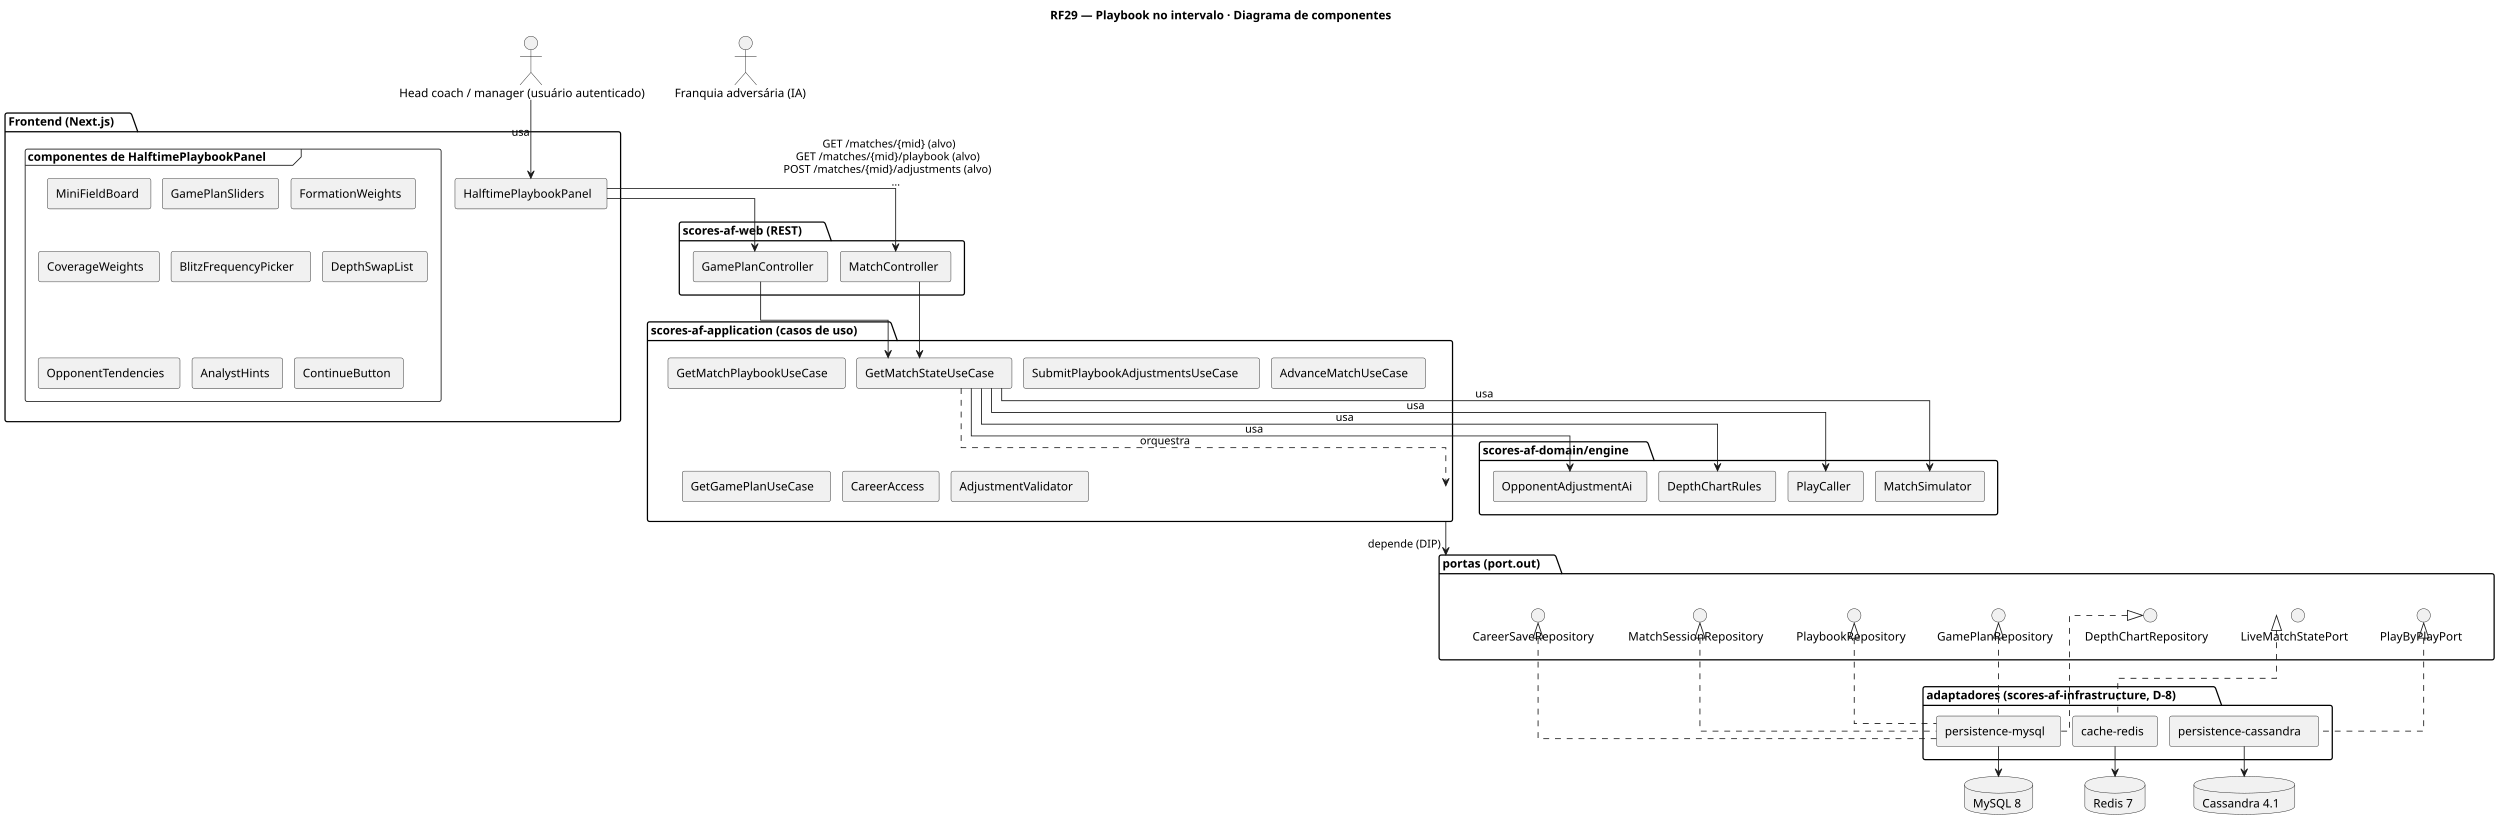
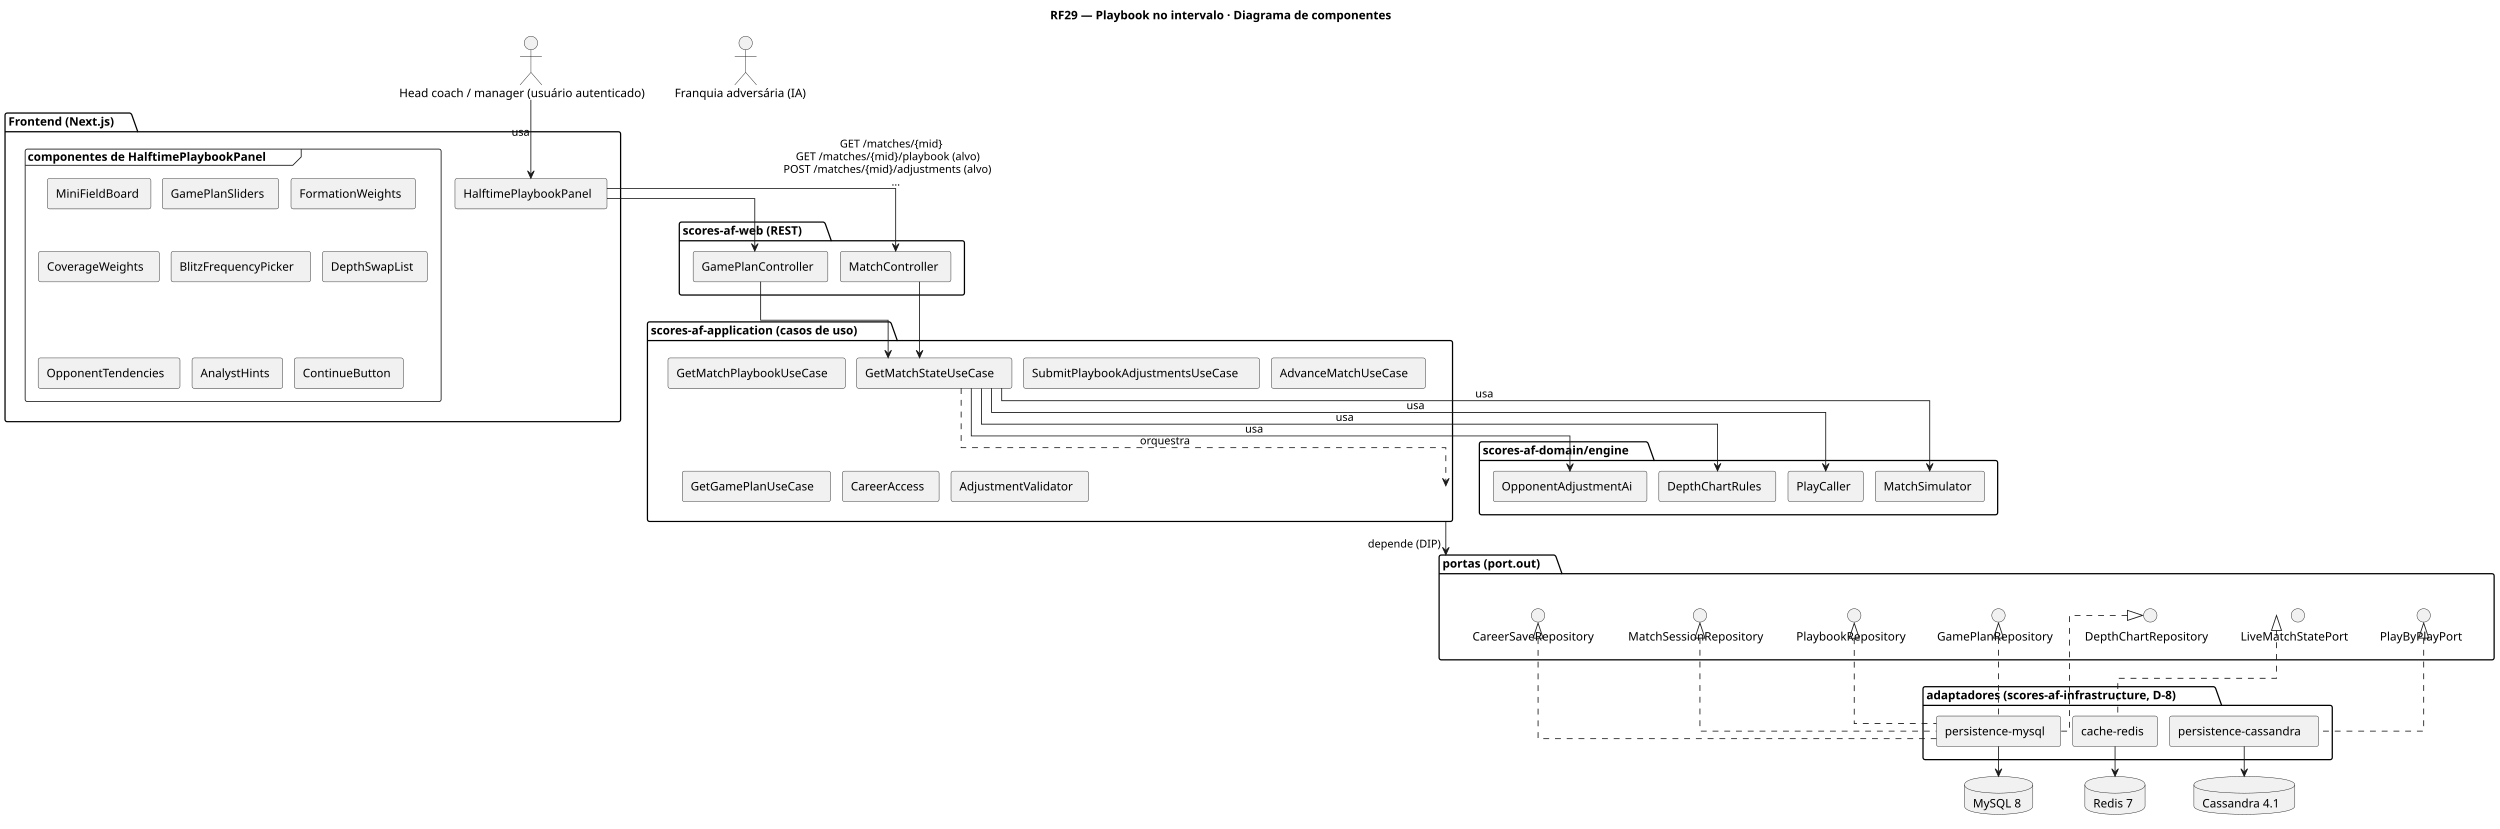
<svg xmlns="http://www.w3.org/2000/svg" contentStyleType="text/css" data-diagram-type="DESCRIPTION" height="988px" preserveAspectRatio="none" style="width:2981px;height:988px;background:#FFFFFF;" version="1.1" viewBox="0 0 2981 988" width="2981px" zoomAndPan="magnify">
  <defs />
  <g>
    <g class="title" data-source-line="1">
      <text fill="#000000" font-family="sans-serif" font-size="14" font-weight="bold" lengthAdjust="spacing" textLength="462.656" x="1252.172" y="22.995">RF29 — Playbook no intervalo · Diagrama de componentes</text>
    </g>
    <g class="cluster" data-entity="pkg_fe" data-source-line="8" data-uid="ent0004" id="cluster_pkg_fe">
      <path d="M8.5,134.797 L154.784,134.797 A3.75,3.75 0 0 1 157.284,137.297 L164.284,157.094 L737.5,157.094 A2.5,2.5 0 0 1 740,159.594 L740,500.297 A2.5,2.5 0 0 1 737.5,502.797 L8.5,502.797 A2.5,2.5 0 0 1 6,500.297 L6,137.297 A2.5,2.5 0 0 1 8.5,134.797" fill="none" style="stroke:#000000;stroke-width:1.5;" />
      <line style="stroke:#000000;stroke-width:1.5;" x1="6" x2="164.284" y1="157.094" y2="157.094" />
      <text fill="#000000" font-family="sans-serif" font-size="14" font-weight="bold" lengthAdjust="spacing" textLength="145.284" x="10" y="149.792">Frontend (Next.js)</text>
    </g>
    <g class="cluster" data-entity="pkg_fe_sub" data-source-line="10" data-uid="ent0006" id="cluster_pkg_fe_sub">
      <rect fill="none" height="301" rx="2.5" ry="2.5" style="stroke:#181818;stroke-width:1;" width="496" x="30" y="177.797" />
      <path d="M359.156,177.797 L359.156,187.094 L349.156,197.094 L30,197.094" fill="none" style="stroke:#181818;stroke-width:1;" />
      <text fill="#000000" font-family="sans-serif" font-size="14" font-weight="bold" lengthAdjust="spacing" textLength="319.156" x="33" y="191.792">componentes de HalftimePlaybookPanel</text>
    </g>
    <g class="cluster" data-entity="pkg_web" data-source-line="22" data-uid="ent0016" id="cluster_pkg_web">
      <path d="M812.5,264.797 L981.739,264.797 A3.75,3.75 0 0 1 984.239,267.297 L991.239,287.094 L1147.5,287.094 A2.5,2.5 0 0 1 1150,289.594 L1150,349.297 A2.5,2.5 0 0 1 1147.5,351.797 L812.5,351.797 A2.5,2.5 0 0 1 810,349.297 L810,267.297 A2.5,2.5 0 0 1 812.5,264.797" fill="none" style="stroke:#000000;stroke-width:1.5;" />
      <line style="stroke:#000000;stroke-width:1.5;" x1="810" x2="991.239" y1="287.094" y2="287.094" />
      <text fill="#000000" font-family="sans-serif" font-size="14" font-weight="bold" lengthAdjust="spacing" textLength="168.239" x="814" y="279.792">scores-af-web (REST)</text>
    </g>
    <g class="cluster" data-entity="pkg_app" data-source-line="26" data-uid="ent0019" id="cluster_pkg_app">
      <path d="M774.5,383.797 L1060.436,383.797 A3.75,3.75 0 0 1 1062.936,386.297 L1069.936,406.094 L1729.5,406.094 A2.5,2.5 0 0 1 1732,408.594 L1732,619.297 A2.5,2.5 0 0 1 1729.5,621.797 L774.5,621.797 A2.5,2.5 0 0 1 772,619.297 L772,386.297 A2.5,2.5 0 0 1 774.5,383.797" fill="none" style="stroke:#000000;stroke-width:1.5;" />
      <line style="stroke:#000000;stroke-width:1.5;" x1="772" x2="1069.936" y1="406.094" y2="406.094" />
      <text fill="#000000" font-family="sans-serif" font-size="14" font-weight="bold" lengthAdjust="spacing" textLength="284.935" x="776" y="398.792">scores-af-application (casos de uso)</text>
    </g>
    <g class="cluster" data-entity="pkg_eng" data-source-line="35" data-uid="ent0027" id="cluster_pkg_eng">
      <path d="M1766.5,526.797 L1962.939,526.797 A3.75,3.75 0 0 1 1965.439,529.297 L1972.439,549.094 L2379.5,549.094 A2.5,2.5 0 0 1 2382,551.594 L2382,611.297 A2.5,2.5 0 0 1 2379.5,613.797 L1766.5,613.797 A2.5,2.5 0 0 1 1764,611.297 L1764,529.297 A2.5,2.5 0 0 1 1766.5,526.797" fill="none" style="stroke:#000000;stroke-width:1.5;" />
      <line style="stroke:#000000;stroke-width:1.5;" x1="1764" x2="1972.439" y1="549.094" y2="549.094" />
      <text fill="#000000" font-family="sans-serif" font-size="14" font-weight="bold" lengthAdjust="spacing" textLength="195.44" x="1768" y="541.792">scores-af-domain/engine</text>
    </g>
    <g class="cluster" data-entity="pkg_ports" data-source-line="41" data-uid="ent0032" id="cluster_pkg_ports">
      <path d="M1718.5,661.797 L1853.02,661.797 A3.75,3.75 0 0 1 1855.52,664.297 L1862.52,684.094 L2971.5,684.094 A2.5,2.5 0 0 1 2974,686.594 L2974,784.297 A2.5,2.5 0 0 1 2971.5,786.797 L1718.5,786.797 A2.5,2.5 0 0 1 1716,784.297 L1716,664.297 A2.5,2.5 0 0 1 1718.5,661.797" fill="none" style="stroke:#000000;stroke-width:1.5;" />
      <line style="stroke:#000000;stroke-width:1.5;" x1="1716" x2="1862.52" y1="684.094" y2="684.094" />
      <text fill="#000000" font-family="sans-serif" font-size="14" font-weight="bold" lengthAdjust="spacing" textLength="133.519" x="1720" y="676.792">portas (port.out)</text>
    </g>
    <g class="cluster" data-entity="pkg_ad" data-source-line="50" data-uid="ent0040" id="cluster_pkg_ad">
      <path d="M2295.5,818.797 L2639.589,818.797 A3.75,3.75 0 0 1 2642.089,821.297 L2649.089,841.094 L2778.5,841.094 A2.5,2.5 0 0 1 2781,843.594 L2781,903.297 A2.5,2.5 0 0 1 2778.5,905.797 L2295.5,905.797 A2.5,2.5 0 0 1 2293,903.297 L2293,821.297 A2.5,2.5 0 0 1 2295.5,818.797" fill="none" style="stroke:#000000;stroke-width:1.5;" />
      <line style="stroke:#000000;stroke-width:1.5;" x1="2293" x2="2649.089" y1="841.094" y2="841.094" />
      <text fill="#000000" font-family="sans-serif" font-size="14" font-weight="bold" lengthAdjust="spacing" textLength="343.089" x="2297" y="833.792">adaptadores (scores-af-infrastructure, D-8)</text>
    </g>
    <g class="entity" data-entity="c3" data-source-line="9" data-uid="ent0005" id="entity_c3">
      <rect fill="#F1F1F1" height="36.297" rx="2.5" ry="2.5" style="stroke:#181818;stroke-width:0.5;" width="181.273" x="542.5" y="212.797" />
      <text fill="#000000" font-family="sans-serif" font-size="14" lengthAdjust="spacing" textLength="161.273" x="552.5" y="235.792">HalftimePlaybookPanel</text>
    </g>
    <g class="entity" data-entity="c4" data-source-line="11" data-uid="ent0007" id="entity_c4">
      <rect fill="#F1F1F1" height="36.297" rx="2.5" ry="2.5" style="stroke:#181818;stroke-width:0.5;" width="123.455" x="56.5" y="212.797" />
      <text fill="#000000" font-family="sans-serif" font-size="14" lengthAdjust="spacing" textLength="103.455" x="66.5" y="235.792">MiniFieldBoard</text>
    </g>
    <g class="entity" data-entity="c5" data-source-line="12" data-uid="ent0008" id="entity_c5">
      <rect fill="#F1F1F1" height="36.297" rx="2.5" ry="2.5" style="stroke:#181818;stroke-width:0.5;" width="138.679" x="193.5" y="212.797" />
      <text fill="#000000" font-family="sans-serif" font-size="14" lengthAdjust="spacing" textLength="118.679" x="203.5" y="235.792">GamePlanSliders</text>
    </g>
    <g class="entity" data-entity="c6" data-source-line="13" data-uid="ent0009" id="entity_c6">
      <rect fill="#F1F1F1" height="36.297" rx="2.5" ry="2.5" style="stroke:#181818;stroke-width:0.5;" width="148.297" x="347" y="212.797" />
      <text fill="#000000" font-family="sans-serif" font-size="14" lengthAdjust="spacing" textLength="128.297" x="357" y="235.792">FormationWeights</text>
    </g>
    <g class="entity" data-entity="c7" data-source-line="14" data-uid="ent0010" id="entity_c7">
      <rect fill="#F1F1F1" height="36.297" rx="2.5" ry="2.5" style="stroke:#181818;stroke-width:0.5;" width="143.963" x="46" y="299.797" />
      <text fill="#000000" font-family="sans-serif" font-size="14" lengthAdjust="spacing" textLength="123.963" x="56" y="322.792">CoverageWeights</text>
    </g>
    <g class="entity" data-entity="c8" data-source-line="15" data-uid="ent0011" id="entity_c8">
      <rect fill="#F1F1F1" height="36.297" rx="2.5" ry="2.5" style="stroke:#181818;stroke-width:0.5;" width="166.378" x="204" y="299.797" />
      <text fill="#000000" font-family="sans-serif" font-size="14" lengthAdjust="spacing" textLength="146.378" x="214" y="322.792">BlitzFrequencyPicker</text>
    </g>
    <g class="entity" data-entity="c9" data-source-line="16" data-uid="ent0012" id="entity_c9">
      <rect fill="#F1F1F1" height="36.297" rx="2.5" ry="2.5" style="stroke:#181818;stroke-width:0.5;" width="124.918" x="384.5" y="299.797" />
      <text fill="#000000" font-family="sans-serif" font-size="14" lengthAdjust="spacing" textLength="104.918" x="394.5" y="322.792">DepthSwapList</text>
    </g>
    <g class="entity" data-entity="c10" data-source-line="17" data-uid="ent0013" id="entity_c10">
      <rect fill="#F1F1F1" height="36.297" rx="2.5" ry="2.5" style="stroke:#181818;stroke-width:0.5;" width="169.112" x="45.5" y="426.797" />
      <text fill="#000000" font-family="sans-serif" font-size="14" lengthAdjust="spacing" textLength="149.112" x="55.5" y="449.792">OpponentTendencies</text>
    </g>
    <g class="entity" data-entity="c11" data-source-line="18" data-uid="ent0014" id="entity_c11">
      <rect fill="#F1F1F1" height="36.297" rx="2.5" ry="2.5" style="stroke:#181818;stroke-width:0.5;" width="108.061" x="229" y="426.797" />
      <text fill="#000000" font-family="sans-serif" font-size="14" lengthAdjust="spacing" textLength="88.061" x="239" y="449.792">AnalystHints</text>
    </g>
    <g class="entity" data-entity="c12" data-source-line="19" data-uid="ent0015" id="entity_c12">
      <rect fill="#F1F1F1" height="36.297" rx="2.5" ry="2.5" style="stroke:#181818;stroke-width:0.5;" width="129.847" x="351" y="426.797" />
      <text fill="#000000" font-family="sans-serif" font-size="14" lengthAdjust="spacing" textLength="109.847" x="361" y="449.792">ContinueButton</text>
    </g>
    <g class="entity" data-entity="c13" data-source-line="23" data-uid="ent0017" id="entity_c13">
      <rect fill="#F1F1F1" height="36.297" rx="2.5" ry="2.5" style="stroke:#181818;stroke-width:0.5;" width="131.891" x="1002" y="299.797" />
      <text fill="#000000" font-family="sans-serif" font-size="14" lengthAdjust="spacing" textLength="111.891" x="1012" y="322.792">MatchController</text>
    </g>
    <g class="entity" data-entity="c14" data-source-line="24" data-uid="ent0018" id="entity_c14">
      <rect fill="#F1F1F1" height="36.297" rx="2.5" ry="2.5" style="stroke:#181818;stroke-width:0.5;" width="160.636" x="826.5" y="299.797" />
      <text fill="#000000" font-family="sans-serif" font-size="14" lengthAdjust="spacing" textLength="140.636" x="836.5" y="322.792">GamePlanController</text>
    </g>
    <g class="entity" data-entity="c15" data-source-line="27" data-uid="ent0020" id="entity_c15">
      <rect fill="#F1F1F1" height="36.297" rx="2.5" ry="2.5" style="stroke:#181818;stroke-width:0.5;" width="185.143" x="1021.5" y="426.797" />
      <text fill="#000000" font-family="sans-serif" font-size="14" lengthAdjust="spacing" textLength="165.143" x="1031.5" y="449.792">GetMatchStateUseCase</text>
    </g>
    <g class="entity" data-entity="c16" data-source-line="28" data-uid="ent0021" id="entity_c16">
      <rect fill="#F1F1F1" height="36.297" rx="2.5" ry="2.5" style="stroke:#181818;stroke-width:0.5;" width="211.406" x="796.5" y="426.797" />
      <text fill="#000000" font-family="sans-serif" font-size="14" lengthAdjust="spacing" textLength="191.406" x="806.5" y="449.792">GetMatchPlaybookUseCase</text>
    </g>
    <g class="entity" data-entity="c17" data-source-line="29" data-uid="ent0022" id="entity_c17">
      <rect fill="#F1F1F1" height="36.297" rx="2.5" ry="2.5" style="stroke:#181818;stroke-width:0.5;" width="281.317" x="1220.5" y="426.797" />
      <text fill="#000000" font-family="sans-serif" font-size="14" lengthAdjust="spacing" textLength="261.317" x="1230.5" y="449.792">SubmitPlaybookAdjustmentsUseCase</text>
    </g>
    <g class="entity" data-entity="c18" data-source-line="30" data-uid="ent0023" id="entity_c18">
      <rect fill="#F1F1F1" height="36.297" rx="2.5" ry="2.5" style="stroke:#181818;stroke-width:0.5;" width="183.645" x="1516" y="426.797" />
      <text fill="#000000" font-family="sans-serif" font-size="14" lengthAdjust="spacing" textLength="163.645" x="1526" y="449.792">AdvanceMatchUseCase</text>
    </g>
    <g class="entity" data-entity="c19" data-source-line="31" data-uid="ent0024" id="entity_c19">
      <rect fill="#F1F1F1" height="36.297" rx="2.5" ry="2.5" style="stroke:#181818;stroke-width:0.5;" width="176.83" x="813.5" y="561.797" />
      <text fill="#000000" font-family="sans-serif" font-size="14" lengthAdjust="spacing" textLength="156.83" x="823.5" y="584.792">GetGamePlanUseCase</text>
    </g>
    <g class="entity" data-entity="c20" data-source-line="32" data-uid="ent0025" id="entity_c20">
      <rect fill="#F1F1F1" height="36.297" rx="2.5" ry="2.5" style="stroke:#181818;stroke-width:0.5;" width="115.266" x="1004.5" y="561.797" />
      <text fill="#000000" font-family="sans-serif" font-size="14" lengthAdjust="spacing" textLength="95.266" x="1014.5" y="584.792">CareerAccess</text>
    </g>
    <g class="entity" data-entity="c21" data-source-line="33" data-uid="ent0026" id="entity_c21">
      <rect fill="#F1F1F1" height="36.297" rx="2.5" ry="2.5" style="stroke:#181818;stroke-width:0.5;" width="163.835" x="1134" y="561.797" />
      <text fill="#000000" font-family="sans-serif" font-size="14" lengthAdjust="spacing" textLength="143.835" x="1144" y="584.792">AdjustmentValidator</text>
    </g>
    <g class="entity" data-entity="c22" data-source-line="36" data-uid="ent0028" id="entity_c22">
      <rect fill="#F1F1F1" height="36.297" rx="2.5" ry="2.5" style="stroke:#181818;stroke-width:0.5;" width="130.284" x="2236" y="561.797" />
      <text fill="#000000" font-family="sans-serif" font-size="14" lengthAdjust="spacing" textLength="110.284" x="2246" y="584.792">MatchSimulator</text>
    </g>
    <g class="entity" data-entity="c23" data-source-line="37" data-uid="ent0029" id="entity_c23">
      <rect fill="#F1F1F1" height="36.297" rx="2.5" ry="2.5" style="stroke:#181818;stroke-width:0.5;" width="89.699" x="2132" y="561.797" />
      <text fill="#000000" font-family="sans-serif" font-size="14" lengthAdjust="spacing" textLength="69.699" x="2142" y="584.792">PlayCaller</text>
    </g>
    <g class="entity" data-entity="c24" data-source-line="38" data-uid="ent0030" id="entity_c24">
      <rect fill="#F1F1F1" height="36.297" rx="2.5" ry="2.5" style="stroke:#181818;stroke-width:0.5;" width="139.513" x="1978" y="561.797" />
      <text fill="#000000" font-family="sans-serif" font-size="14" lengthAdjust="spacing" textLength="119.513" x="1988" y="584.792">DepthChartRules</text>
    </g>
    <g class="entity" data-entity="c25" data-source-line="39" data-uid="ent0031" id="entity_c25">
      <rect fill="#F1F1F1" height="36.297" rx="2.5" ry="2.5" style="stroke:#181818;stroke-width:0.5;" width="183.297" x="1780.5" y="561.797" />
      <text fill="#000000" font-family="sans-serif" font-size="14" lengthAdjust="spacing" textLength="163.297" x="1790.5" y="584.792">OpponentAdjustmentAi</text>
    </g>
    <g class="entity" data-entity="c26" data-source-line="42" data-uid="ent0033" id="entity_c26">
      <ellipse cx="1834" cy="733.797" fill="#F1F1F1" rx="8" ry="8" style="stroke:#181818;stroke-width:0.5;" />
      <text fill="#000000" font-family="sans-serif" font-size="14" lengthAdjust="spacing" textLength="156.529" x="1755.735" y="763.792">CareerSaveRepository</text>
    </g>
    <g class="entity" data-entity="c27" data-source-line="43" data-uid="ent0034" id="entity_c27">
      <ellipse cx="2027" cy="733.797" fill="#F1F1F1" rx="8" ry="8" style="stroke:#181818;stroke-width:0.5;" />
      <text fill="#000000" font-family="sans-serif" font-size="14" lengthAdjust="spacing" textLength="171.206" x="1941.397" y="763.792">MatchSessionRepository</text>
    </g>
    <g class="entity" data-entity="c28" data-source-line="44" data-uid="ent0035" id="entity_c28">
      <ellipse cx="2211" cy="733.797" fill="#F1F1F1" rx="8" ry="8" style="stroke:#181818;stroke-width:0.5;" />
      <text fill="#000000" font-family="sans-serif" font-size="14" lengthAdjust="spacing" textLength="138.394" x="2141.803" y="763.792">PlaybookRepository</text>
    </g>
    <g class="entity" data-entity="c29" data-source-line="45" data-uid="ent0036" id="entity_c29">
      <ellipse cx="2383" cy="733.797" fill="#F1F1F1" rx="8" ry="8" style="stroke:#181818;stroke-width:0.5;" />
      <text fill="#000000" font-family="sans-serif" font-size="14" lengthAdjust="spacing" textLength="146.535" x="2309.732" y="763.792">GamePlanRepository</text>
    </g>
    <g class="entity" data-entity="c30" data-source-line="46" data-uid="ent0037" id="entity_c30">
      <ellipse cx="2564" cy="733.797" fill="#F1F1F1" rx="8" ry="8" style="stroke:#181818;stroke-width:0.5;" />
      <text fill="#000000" font-family="sans-serif" font-size="14" lengthAdjust="spacing" textLength="156.188" x="2485.906" y="763.792">DepthChartRepository</text>
    </g>
    <g class="entity" data-entity="c31" data-source-line="47" data-uid="ent0038" id="entity_c31">
      <ellipse cx="2740" cy="733.797" fill="#F1F1F1" rx="8" ry="8" style="stroke:#181818;stroke-width:0.5;" />
      <text fill="#000000" font-family="sans-serif" font-size="14" lengthAdjust="spacing" textLength="136.616" x="2671.692" y="763.792">LiveMatchStatePort</text>
    </g>
    <g class="entity" data-entity="c32" data-source-line="48" data-uid="ent0039" id="entity_c32">
      <ellipse cx="2890" cy="733.797" fill="#F1F1F1" rx="8" ry="8" style="stroke:#181818;stroke-width:0.5;" />
      <text fill="#000000" font-family="sans-serif" font-size="14" lengthAdjust="spacing" textLength="104.535" x="2837.732" y="763.792">PlayByPlayPort</text>
    </g>
    <g class="entity" data-entity="c33" data-source-line="51" data-uid="ent0041" id="entity_c33">
      <rect fill="#F1F1F1" height="36.297" rx="2.5" ry="2.5" style="stroke:#181818;stroke-width:0.5;" width="148.065" x="2309" y="853.797" />
      <text fill="#000000" font-family="sans-serif" font-size="14" lengthAdjust="spacing" textLength="128.065" x="2319" y="876.792">persistence-mysql</text>
    </g>
    <g class="entity" data-entity="c34" data-source-line="52" data-uid="ent0042" id="entity_c34">
      <rect fill="#F1F1F1" height="36.297" rx="2.5" ry="2.5" style="stroke:#181818;stroke-width:0.5;" width="100.951" x="2471.5" y="853.797" />
      <text fill="#000000" font-family="sans-serif" font-size="14" lengthAdjust="spacing" textLength="80.951" x="2481.5" y="876.792">cache-redis</text>
    </g>
    <g class="entity" data-entity="c35" data-source-line="53" data-uid="ent0043" id="entity_c35">
      <rect fill="#F1F1F1" height="36.297" rx="2.5" ry="2.5" style="stroke:#181818;stroke-width:0.5;" width="177.609" x="2587" y="853.797" />
      <text fill="#000000" font-family="sans-serif" font-size="14" lengthAdjust="spacing" textLength="157.609" x="2597" y="876.792">persistence-cassandra</text>
    </g>
    <g class="entity" data-entity="c1" data-source-line="6" data-uid="ent0002" id="entity_c1">
      <ellipse cx="633.1" cy="51.297" fill="#F1F1F1" rx="8" ry="8" style="stroke:#181818;stroke-width:0.5;" />
      <path d="M633.1,59.297 L633.1,86.297 M620.1,67.297 L646.1,67.297 M633.1,86.297 L620.1,101.297 M633.1,86.297 L646.1,101.297" fill="none" style="stroke:#181818;stroke-width:0.5;" />
      <text fill="#000000" font-family="sans-serif" font-size="14" lengthAdjust="spacing" textLength="314.2" x="476" y="115.792">Head coach / manager (usuário autenticado)</text>
    </g>
    <g class="entity" data-entity="c2" data-source-line="7" data-uid="ent0003" id="entity_c2">
      <ellipse cx="889.119" cy="51.297" fill="#F1F1F1" rx="8" ry="8" style="stroke:#181818;stroke-width:0.5;" />
      <path d="M889.119,59.297 L889.119,86.297 M876.119,67.297 L902.119,67.297 M889.119,86.297 L876.119,101.297 M889.119,86.297 L902.119,101.297" fill="none" style="stroke:#181818;stroke-width:0.5;" />
      <text fill="#000000" font-family="sans-serif" font-size="14" lengthAdjust="spacing" textLength="169.237" x="804.5" y="115.792">Franquia adversária (IA)</text>
    </g>
    <g class="entity" data-entity="s1" data-source-line="55" data-uid="ent0044" id="entity_s1">
      <path d="M2486,935.797 C2486,925.797 2521.884,925.797 2521.884,925.797 C2521.884,925.797 2557.769,925.797 2557.769,935.797 L2557.769,961.094 C2557.769,971.094 2521.884,971.094 2521.884,971.094 C2521.884,971.094 2486,971.094 2486,961.094 L2486,935.797" fill="#F1F1F1" style="stroke:#181818;stroke-width:0.5;" />
      <path d="M2486,935.797 C2486,945.797 2521.884,945.797 2521.884,945.797 C2521.884,945.797 2557.769,945.797 2557.769,935.797" fill="none" style="stroke:#181818;stroke-width:0.5;" />
      <text fill="#000000" font-family="sans-serif" font-size="14" lengthAdjust="spacing" textLength="51.769" x="2496" y="962.792">Redis 7</text>
    </g>
    <g class="entity" data-entity="s2" data-source-line="56" data-uid="ent0045" id="entity_s2">
      <path d="M2342.5,935.797 C2342.5,925.797 2383.214,925.797 2383.214,925.797 C2383.214,925.797 2423.928,925.797 2423.928,935.797 L2423.928,961.094 C2423.928,971.094 2383.214,971.094 2383.214,971.094 C2383.214,971.094 2342.5,971.094 2342.5,961.094 L2342.5,935.797" fill="#F1F1F1" style="stroke:#181818;stroke-width:0.5;" />
      <path d="M2342.5,935.797 C2342.5,945.797 2383.214,945.797 2383.214,945.797 C2383.214,945.797 2423.928,945.797 2423.928,935.797" fill="none" style="stroke:#181818;stroke-width:0.5;" />
      <text fill="#000000" font-family="sans-serif" font-size="14" lengthAdjust="spacing" textLength="61.428" x="2352.5" y="962.792">MySQL 8</text>
    </g>
    <g class="entity" data-entity="s3" data-source-line="57" data-uid="ent0046" id="entity_s3">
      <path d="M2616,935.797 C2616,925.797 2676.166,925.797 2676.166,925.797 C2676.166,925.797 2736.331,925.797 2736.331,935.797 L2736.331,961.094 C2736.331,971.094 2676.166,971.094 2676.166,971.094 C2676.166,971.094 2616,971.094 2616,961.094 L2616,935.797" fill="#F1F1F1" style="stroke:#181818;stroke-width:0.5;" />
      <path d="M2616,935.797 C2616,945.797 2676.166,945.797 2676.166,945.797 C2676.166,945.797 2736.331,945.797 2736.331,935.797" fill="none" style="stroke:#181818;stroke-width:0.5;" />
      <text fill="#000000" font-family="sans-serif" font-size="14" lengthAdjust="spacing" textLength="100.331" x="2626" y="962.792">Cassandra 4.1</text>
    </g>
    <g class="link" data-entity-1="c1" data-entity-2="c3" data-source-line="58" data-uid="lnk47" id="link_c1_c3">
      <path d="M633,119.037 C633,149.067 633,183.547 633,206.637" fill="none" id="c1-to-c3" style="stroke:#181818;stroke-width:1;" />
      <polygon fill="#181818" points="633,212.637,637,203.637,633,207.637,629,203.637,633,212.637" style="stroke:#181818;stroke-width:1;" />
      <text fill="#000000" font-family="sans-serif" font-size="13" lengthAdjust="spacing" textLength="22.979" x="610" y="161.904">usa</text>
    </g>
    <g class="link" data-entity-1="c3" data-entity-2="c13" data-source-line="59" data-uid="lnk48" id="link_c3_c13">
      <path d="M723.66,224.797 C851.15,224.797 1068,224.797 1068,224.797 C1068,224.797 1068,266.317 1068,293.427" fill="none" id="c3-to-c13" style="stroke:#181818;stroke-width:1;" />
      <polygon fill="#181818" points="1068,299.427,1072,290.427,1068,294.427,1064,290.427,1068,299.427" style="stroke:#181818;stroke-width:1;" />
-       <text fill="#000000" font-family="sans-serif" font-size="13" lengthAdjust="spacing" textLength="177.576" x="980.703" y="175.864">GET /matches/{mid} (alvo)</text>
+       <text fill="#000000" font-family="sans-serif" font-size="13" lengthAdjust="spacing" textLength="136.075" x="1001.454" y="175.864">GET /matches/{mid}</text>
      <text fill="#000000" font-family="sans-serif" font-size="13" lengthAdjust="spacing" textLength="241.167" x="948.908" y="190.997">GET /matches/{mid}/playbook (alvo)</text>
      <text fill="#000000" font-family="sans-serif" font-size="13" lengthAdjust="spacing" textLength="270.702" x="934.14" y="206.129">POST /matches/{mid}/adjustments (alvo)</text>
      <text fill="#000000" font-family="sans-serif" font-size="13" lengthAdjust="spacing" textLength="13" x="1062.991" y="221.262">…</text>
    </g>
    <g class="link" data-entity-1="c3" data-entity-2="c14" data-source-line="60" data-uid="lnk49" id="link_c3_c14">
      <path d="M723.77,236.797 C801.17,236.797 900,236.797 900,236.797 C900,236.797 900,269.517 900,293.417" fill="none" id="c3-to-c14" style="stroke:#181818;stroke-width:1;" />
      <polygon fill="#181818" points="900,299.417,904,290.417,900,294.417,896,290.417,900,299.417" style="stroke:#181818;stroke-width:1;" />
    </g>
    <g class="link" data-entity-1="c13" data-entity-2="c15" data-source-line="61" data-uid="lnk50" id="link_c13_c15">
      <path d="M1096.5,335.997 C1096.5,360.137 1096.5,396.507 1096.5,420.637" fill="none" id="c13-to-c15" style="stroke:#181818;stroke-width:1;" />
      <polygon fill="#181818" points="1096.5,426.637,1100.5,417.637,1096.5,421.637,1092.5,417.637,1096.5,426.637" style="stroke:#181818;stroke-width:1;" />
    </g>
    <g class="link" data-entity-1="c14" data-entity-2="c15" data-source-line="62" data-uid="lnk51" id="link_c14_c15">
      <path d="M907,335.967 C907,354.887 907,381.797 907,381.797 C907,381.797 1059,381.797 1059,381.797 C1059,381.797 1059,401.967 1059,420.577" fill="none" id="c14-to-c15" style="stroke:#181818;stroke-width:1;" />
      <polygon fill="#181818" points="1059,426.577,1063,417.577,1059,421.577,1055,417.577,1059,426.577" style="stroke:#181818;stroke-width:1;" />
    </g>
    <g class="link" data-entity-1="c15" data-entity-2="pkg_app" data-source-line="63" data-uid="lnk52" id="link_c15_pkg_app">
      <path d="M1146.08,462.807 C1146.08,488.817 1146.08,533.797 1146.08,533.797 C1146.08,533.797 1724,533.797 1724,533.797 C1724,533.797 1724,568.227 1724,573.277" fill="none" id="c15-to-pkg_app" style="stroke:#181818;stroke-width:1;stroke-dasharray:7,7;" />
      <polygon fill="#181818" points="1724,579.277,1728,570.277,1724,574.277,1720,570.277,1724,579.277" style="stroke:#181818;stroke-width:1;" />
      <text fill="#000000" font-family="sans-serif" font-size="13" lengthAdjust="spacing" textLength="62.969" x="1359.29" y="529.864">orquestra</text>
    </g>
    <g class="link" data-entity-1="c15" data-entity-2="c22" data-source-line="64" data-uid="lnk53" id="link_c15_c22">
      <path d="M1194.42,462.837 C1194.42,470.547 1194.42,477.797 1194.42,477.797 C1194.42,477.797 2301,477.797 2301,477.797 C2301,477.797 2301,526.227 2301,555.557" fill="none" id="c15-to-c22" style="stroke:#181818;stroke-width:1;" />
      <polygon fill="#181818" points="2301,561.557,2305,552.557,2301,556.557,2297,552.557,2301,561.557" style="stroke:#181818;stroke-width:1;" />
      <text fill="#000000" font-family="sans-serif" font-size="13" lengthAdjust="spacing" textLength="22.979" x="1759.11" y="473.864">usa</text>
    </g>
    <g class="link" data-entity-1="c15" data-entity-2="c23" data-source-line="65" data-uid="lnk54" id="link_c15_c23">
      <path d="M1182.33,462.837 C1182.33,476.087 1182.33,491.797 1182.33,491.797 C1182.33,491.797 2177,491.797 2177,491.797 C2177,491.797 2177,529.787 2177,555.567" fill="none" id="c15-to-c23" style="stroke:#181818;stroke-width:1;" />
      <polygon fill="#181818" points="2177,561.567,2181,552.567,2177,556.567,2173,552.567,2177,561.567" style="stroke:#181818;stroke-width:1;" />
      <text fill="#000000" font-family="sans-serif" font-size="13" lengthAdjust="spacing" textLength="22.979" x="1677.07" y="487.864">usa</text>
    </g>
    <g class="link" data-entity-1="c15" data-entity-2="c24" data-source-line="66" data-uid="lnk55" id="link_c15_c24">
      <path d="M1170.25,463.097 C1170.25,481.067 1170.25,505.797 1170.25,505.797 C1170.25,505.797 2048,505.797 2048,505.797 C2048,505.797 2048,533.587 2048,555.507" fill="none" id="c15-to-c24" style="stroke:#181818;stroke-width:1;" />
      <polygon fill="#181818" points="2048,561.507,2052,552.507,2048,556.507,2044,552.507,2048,561.507" style="stroke:#181818;stroke-width:1;" />
      <text fill="#000000" font-family="sans-serif" font-size="13" lengthAdjust="spacing" textLength="22.979" x="1592.63" y="501.864">usa</text>
    </g>
    <g class="link" data-entity-1="c15" data-entity-2="c25" data-source-line="67" data-uid="lnk56" id="link_c15_c25">
      <path d="M1158.17,462.957 C1158.17,485.147 1158.17,519.797 1158.17,519.797 C1158.17,519.797 1872,519.797 1872,519.797 C1872,519.797 1872,538.117 1872,555.797" fill="none" id="c15-to-c25" style="stroke:#181818;stroke-width:1;" />
      <polygon fill="#181818" points="1872,561.797,1876,552.797,1872,556.797,1868,552.797,1872,561.797" style="stroke:#181818;stroke-width:1;" />
      <text fill="#000000" font-family="sans-serif" font-size="13" lengthAdjust="spacing" textLength="22.979" x="1484.66" y="515.864">usa</text>
    </g>
    <g class="link" data-entity-1="pkg_app" data-entity-2="pkg_ports" data-source-line="68" data-uid="lnk57" id="link_pkg_app_pkg_ports">
      <path d="M1724,622.455 C1724,622.966 1724,623.48 1724,623.997 C1724,626.062 1724,628.166 1724,630.301 C1724,638.841 1724,647.876 1724,656.909 C1724,658.038 1724,659.168 1724,660.296 C1724,660.578 1724,660.86 1724,661.142 C1724,661.283 1724,655.423 1724,655.564" fill="none" id="pkg_app-to-pkg_ports" style="stroke:#181818;stroke-width:1;" />
      <polygon fill="#181818" points="1724,661.564,1728,652.564,1724,656.564,1720,652.564,1724,661.564" style="stroke:#181818;stroke-width:1;" />
      <text fill="#000000" font-family="sans-serif" font-size="13" lengthAdjust="spacing" textLength="92.949" x="1631" y="652.874">depende (DIP)</text>
    </g>
    <g class="link" data-entity-1="c26" data-entity-2="c33" data-source-line="69" data-uid="lnk59" id="link_c26_c33">
      <path d="M1834,760.997 C1834,793.177 1834,880.797 1834,880.797 C1834,880.797 2159.11,880.797 2308.96,880.797" fill="none" id="c26-backto-c33" style="stroke:#181818;stroke-width:1;stroke-dasharray:7,7;" />
      <polygon fill="none" points="1834,742.997,1828,760.997,1840,760.997,1834,742.997" style="stroke:#181818;stroke-width:1;" />
    </g>
    <g class="link" data-entity-1="c27" data-entity-2="c33" data-source-line="70" data-uid="lnk61" id="link_c27_c33">
      <path d="M2027,760.847 C2027,791.557 2027,871.797 2027,871.797 C2027,871.797 2204.47,871.797 2308.8,871.797" fill="none" id="c27-backto-c33" style="stroke:#181818;stroke-width:1;stroke-dasharray:7,7;" />
      <polygon fill="none" points="2027,742.847,2021,760.847,2033,760.847,2027,742.847" style="stroke:#181818;stroke-width:1;" />
    </g>
    <g class="link" data-entity-1="c28" data-entity-2="c33" data-source-line="71" data-uid="lnk63" id="link_c28_c33">
      <path d="M2211,761.077 C2211,790.657 2211,862.797 2211,862.797 C2211,862.797 2262.26,862.797 2308.81,862.797" fill="none" id="c28-backto-c33" style="stroke:#181818;stroke-width:1;stroke-dasharray:7,7;" />
      <polygon fill="none" points="2211,743.077,2205,761.077,2217,761.077,2211,743.077" style="stroke:#181818;stroke-width:1;" />
    </g>
    <g class="link" data-entity-1="c29" data-entity-2="c33" data-source-line="72" data-uid="lnk65" id="link_c29_c33">
      <path d="M2383,760.847 C2383,783.277 2383,823.747 2383,853.627" fill="none" id="c29-backto-c33" style="stroke:#181818;stroke-width:1;stroke-dasharray:7,7;" />
      <polygon fill="none" points="2383,742.847,2377,760.847,2389,760.847,2383,742.847" style="stroke:#181818;stroke-width:1;" />
    </g>
    <g class="link" data-entity-1="c30" data-entity-2="c33" data-source-line="73" data-uid="lnk67" id="link_c30_c33">
      <path d="M2536.77,733.797 C2512.68,733.797 2467.75,733.797 2467.75,733.797 C2467.75,733.797 2467.75,871.797 2467.75,871.797 C2467.75,871.797 2463.55,871.797 2457.02,871.797" fill="none" id="c30-backto-c33" style="stroke:#181818;stroke-width:1;stroke-dasharray:7,7;" />
      <polygon fill="none" points="2554.77,733.797,2536.77,727.797,2536.77,739.797,2554.77,733.797" style="stroke:#181818;stroke-width:1;" />
    </g>
    <g class="link" data-entity-1="c31" data-entity-2="c34" data-source-line="74" data-uid="lnk69" id="link_c31_c34">
      <path d="M2714.5,751.847 C2714.5,754.127 2714.5,808.797 2714.5,808.797 C2714.5,808.797 2525.25,808.797 2525.25,808.797 C2525.25,808.797 2525.25,834.967 2525.25,853.577" fill="none" id="c31-backto-c34" style="stroke:#181818;stroke-width:1;stroke-dasharray:7,7;" />
      <polygon fill="none" points="2714.5,733.847,2708.5,751.847,2720.5,751.847,2714.5,733.847" style="stroke:#181818;stroke-width:1;" />
    </g>
    <g class="link" data-entity-1="c32" data-entity-2="c35" data-source-line="75" data-uid="lnk71" id="link_c32_c35">
      <path d="M2890,760.847 C2890,791.557 2890,871.797 2890,871.797 C2890,871.797 2823.92,871.797 2765.21,871.797" fill="none" id="c32-backto-c35" style="stroke:#181818;stroke-width:1;stroke-dasharray:7,7;" />
      <polygon fill="none" points="2890,742.847,2884,760.847,2896,760.847,2890,742.847" style="stroke:#181818;stroke-width:1;" />
    </g>
    <g class="link" data-entity-1="c33" data-entity-2="s2" data-source-line="76" data-uid="lnk72" id="link_c33_s2">
      <path d="M2383,889.927 C2383,900.617 2383,908.247 2383,919.637" fill="none" id="c33-to-s2" style="stroke:#181818;stroke-width:1;" />
      <polygon fill="#181818" points="2383,925.637,2387,916.637,2383,920.637,2379,916.637,2383,925.637" style="stroke:#181818;stroke-width:1;" />
    </g>
    <g class="link" data-entity-1="c34" data-entity-2="s1" data-source-line="77" data-uid="lnk73" id="link_c34_s1">
      <path d="M2522,889.927 C2522,900.617 2522,908.247 2522,919.637" fill="none" id="c34-to-s1" style="stroke:#181818;stroke-width:1;" />
      <polygon fill="#181818" points="2522,925.637,2526,916.637,2522,920.637,2518,916.637,2522,925.637" style="stroke:#181818;stroke-width:1;" />
    </g>
    <g class="link" data-entity-1="c35" data-entity-2="s3" data-source-line="78" data-uid="lnk74" id="link_c35_s3">
      <path d="M2676,889.927 C2676,900.617 2676,908.247 2676,919.637" fill="none" id="c35-to-s3" style="stroke:#181818;stroke-width:1;" />
      <polygon fill="#181818" points="2676,925.637,2680,916.637,2676,920.637,2672,916.637,2676,925.637" style="stroke:#181818;stroke-width:1;" />
    </g>
  </g>
</svg>
